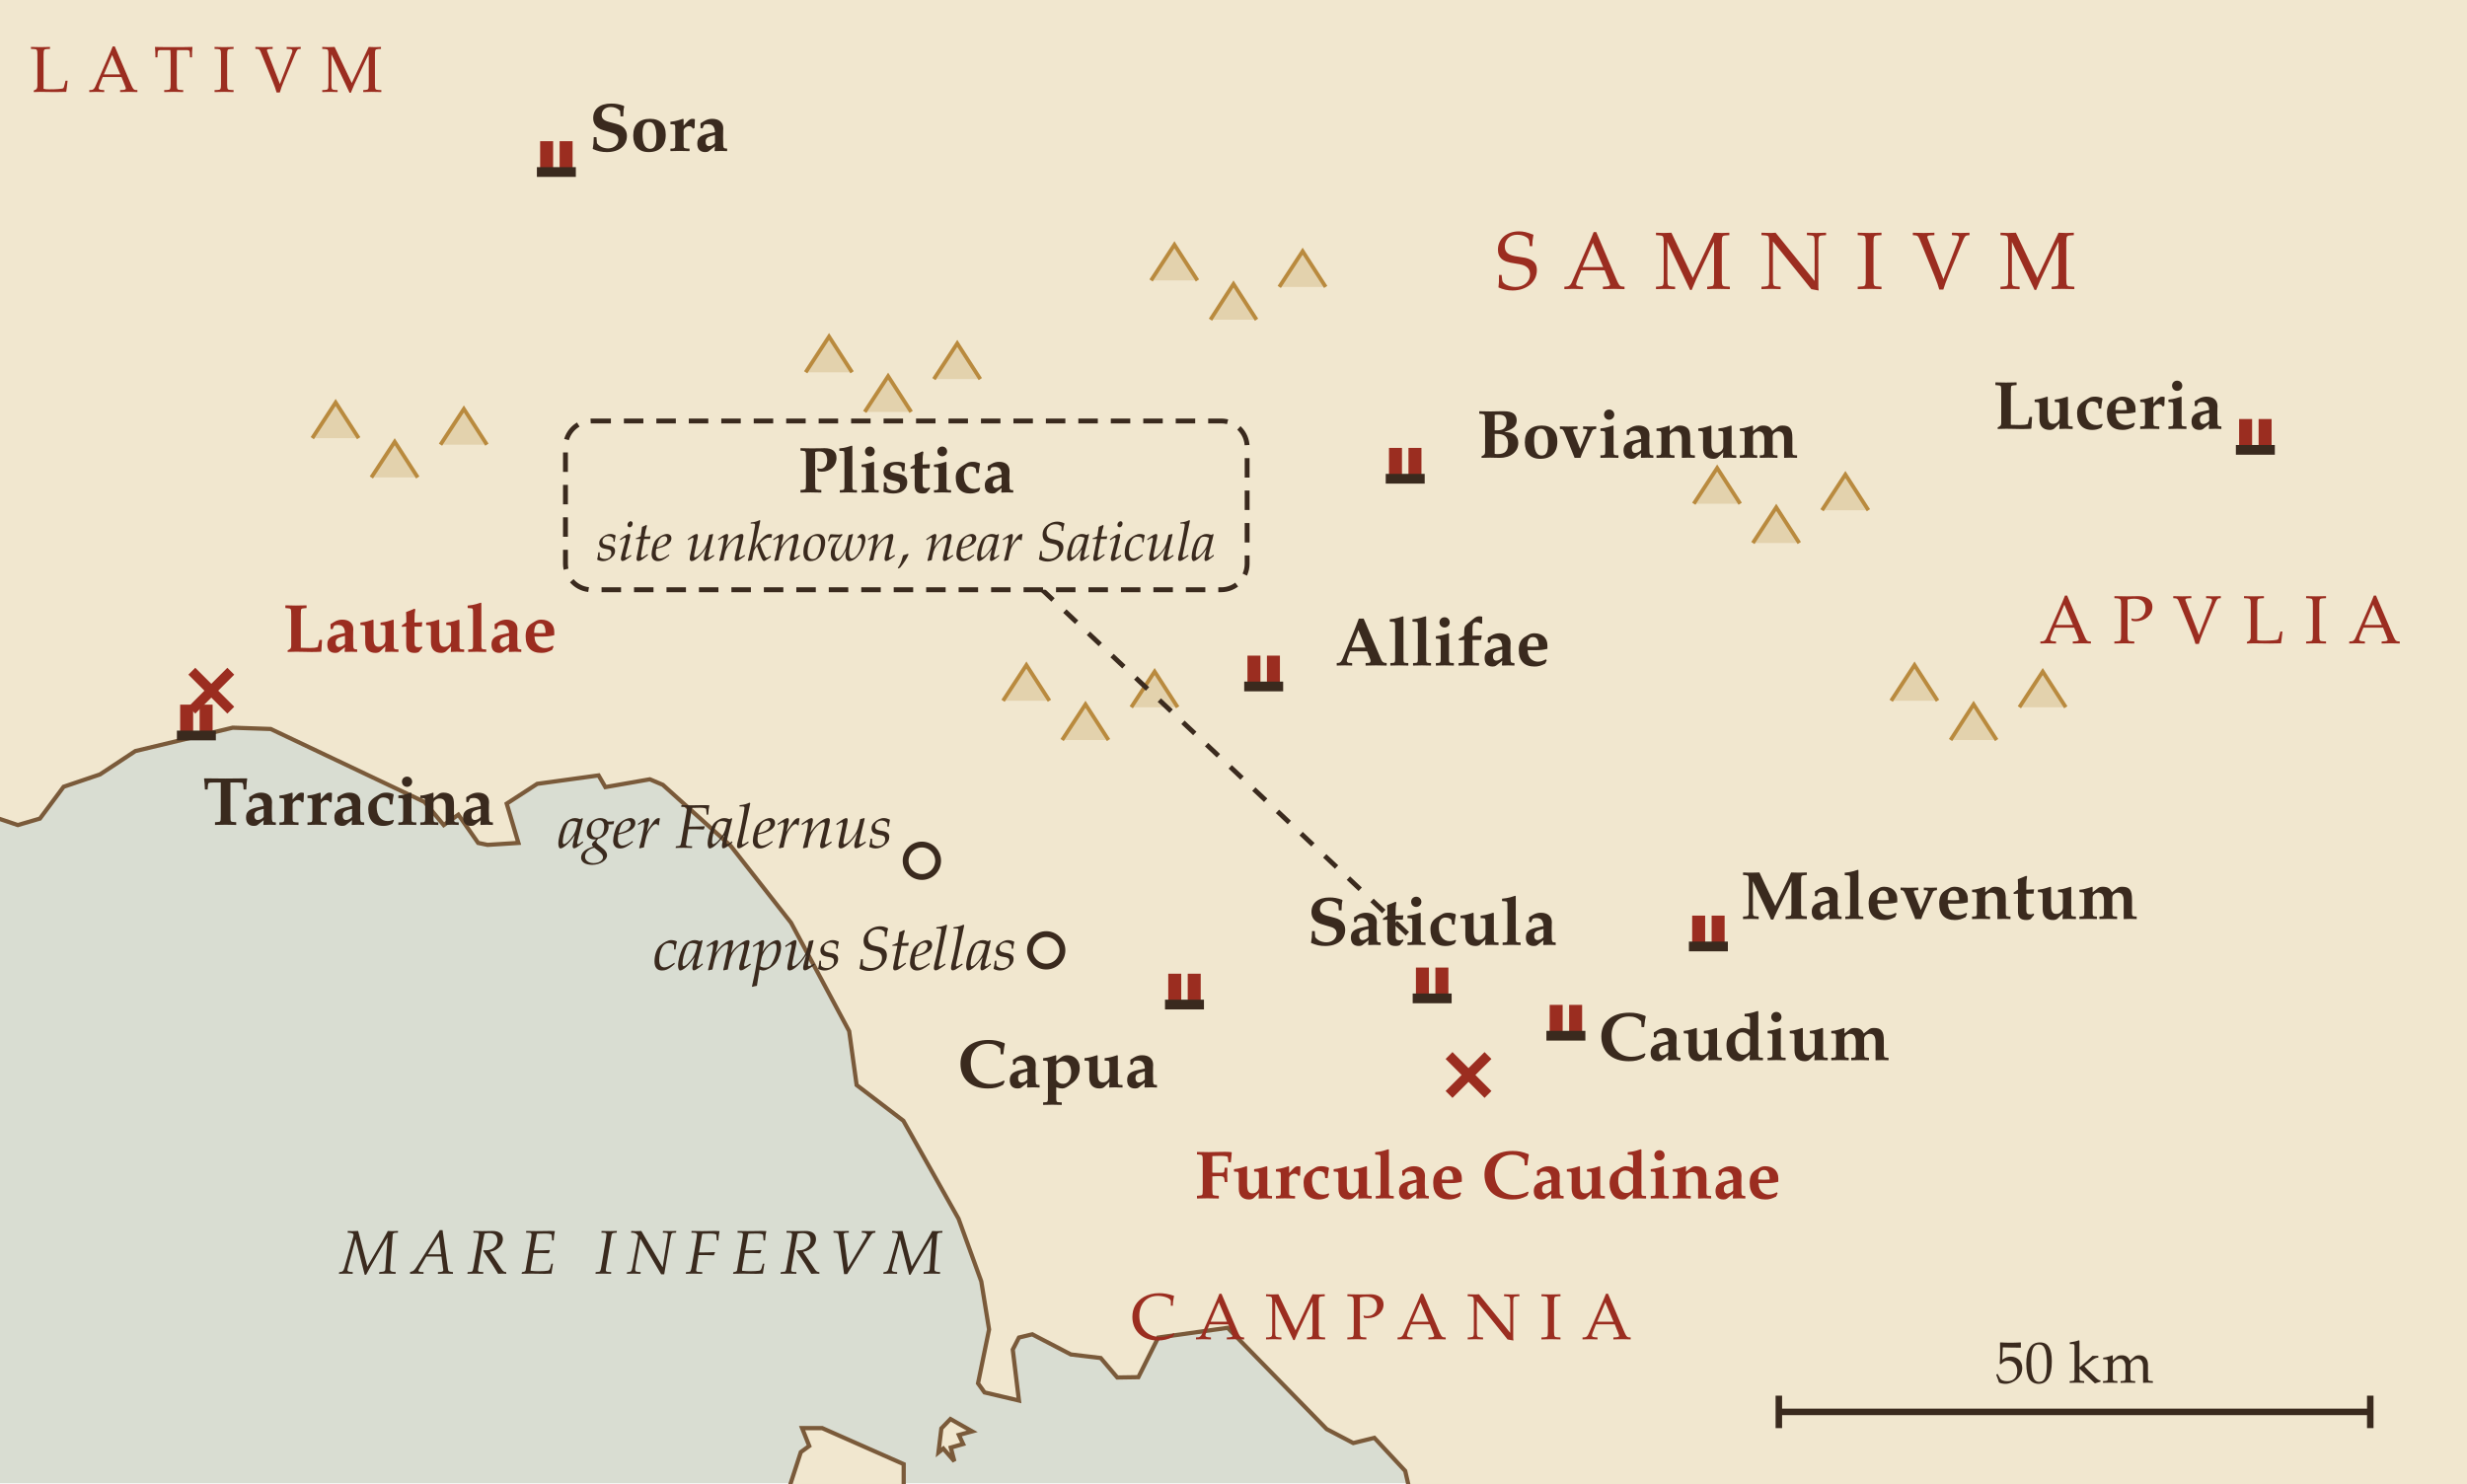
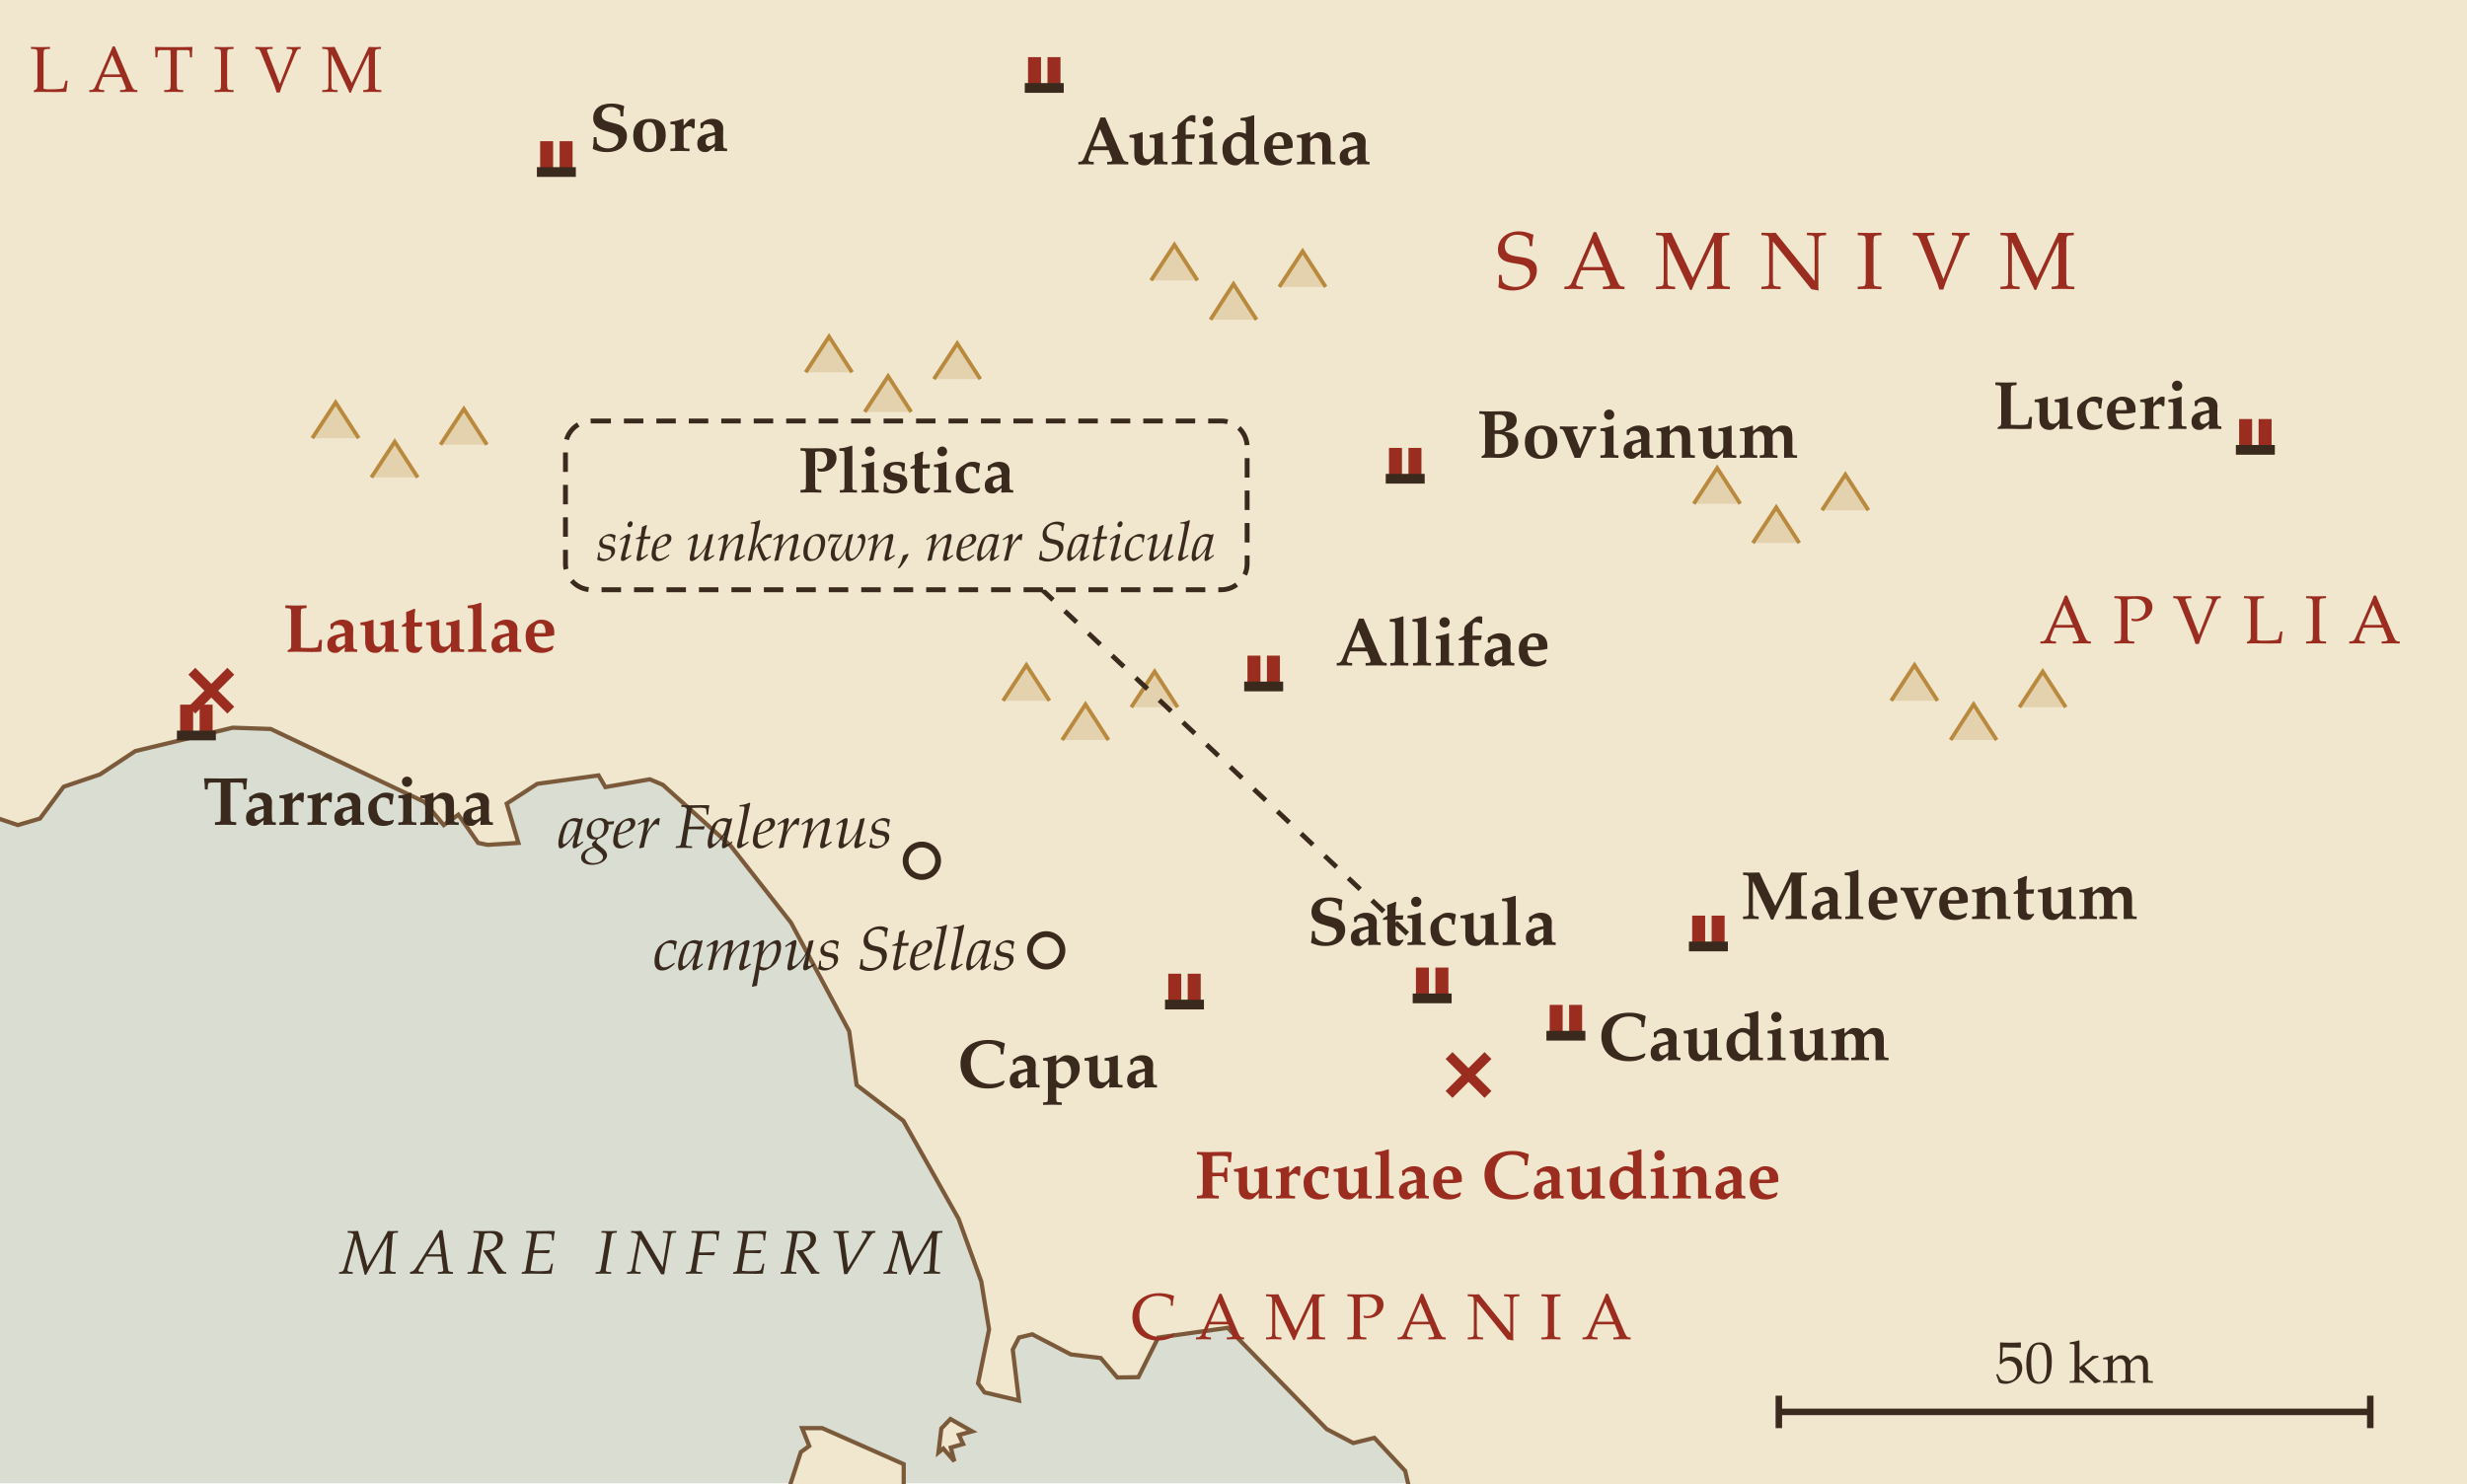
- <svg xmlns="http://www.w3.org/2000/svg" viewBox="0 0 760 457" font-family="Iowan Old Style, Palatino, Georgia, serif" role="img" aria-label="Map of the Samnite campaign: Sora, Lautulae and Tarracina in the west; Capua, Saticula, Caudium and the Caudine Forks in the centre; Luceria in Apulia">
+ <svg xmlns="http://www.w3.org/2000/svg" viewBox="0 0 760 457" font-family="Iowan Old Style, Palatino, Georgia, serif" role="img" aria-label="Map of the Samnite campaign: Sora, Lautulae and Tarracina in the west; Aufidena in the north; Capua, Saticula, Caudium and the Caudine Forks in the centre; Luceria in Apulia">
  <rect width="760" height="457" fill="#d9ddd2" />
  <path d="M363.6 528.4L352.1 530.8L348.4 529.5L349.2 522.5L352.7 521.5L368.5 524.3L363.6 528.4Z M255.4 467.6L242.9 459.1L246.7 447.4L249.3 445.5L247.1 440.0L253.3 440.0L278.4 451.1L278.4 459.1L272.0 464.6L264.4 463.4L255.4 467.6Z M299.5 441.0L295.4 442.1L296.7 444.9L292.9 446.0L294.0 450.2L290.6 446.3L289.1 447.5L290.0 440.1L292.8 437.2L299.5 441.0Z M-21.2 372.9L-27.1 383.0L-26.1 388.9L-29.8 391.8L-32.8 384.4L-30.9 377.1L-20.6 369.1L-17.7 370.9L-21.2 372.9Z M499.7 -135.7L504.4 -131.7L506.8 -125.4L508.5 -108.7L514.0 -94.9L526.0 -91.1L542.8 -78.5L553.6 -73.6L590.9 -65.0L603.3 -50.4L630.3 -34.1L643.1 -31.5L678.5 -31.6L714.6 -23.4L728.4 -23.0L778.6 -31.6L828.2 -28.8L905.0 -38.1L912.0 -36.3L912.0 63.3L874.1 84.9L866.4 95.2L863.8 110.5L865.3 126.9L870.0 140.4L876.6 149.9L903.4 170.8L912.0 173.5L912.0 659.4L585.1 659.4L579.8 654.8L574.0 656.3L565.8 650.7L564.5 643.8L572.1 632.9L574.3 624.2L572.2 613.4L591.1 603.4L592.9 599.2L592.3 587.6L559.0 516.6L542.8 492.5L526.5 477.4L517.5 474.7L507.7 478.7L498.7 485.8L475.2 487.1L462.5 498.5L454.2 500.2L436.7 492.5L417.1 499.4L397.0 512.3L393.0 517.6L389.1 512.0L388.5 503.5L391.5 495.8L406.6 490.7L423.8 470.9L433.6 467.2L434.6 460.6L432.9 453.2L423.4 443.0L416.9 444.6L408.7 440.3L378.2 409.1L356.8 412.1L350.7 424.3L344.2 424.4L339.1 418.4L329.9 417.3L318.0 411.1L313.9 412.1L312.0 415.8L313.9 431.5L303.3 429.0L301.3 426.2L304.7 409.6L302.3 394.8L295.3 375.5L278.3 345.3L263.9 334.3L261.6 317.7L243.7 284.3L225.1 260.6L204.2 241.8L200.2 240.1L186.5 242.5L184.4 238.9L165.5 241.5L156.1 247.6L159.7 259.7L150.2 260.3L147.3 259.7L141.2 251.0L136.7 254.2L130.8 247.1L83.4 224.6L71.7 224.2L41.7 231.4L30.8 238.6L19.6 242.4L12.3 252.2L5.5 254.2L-1.6 251.8L-8.0 233.2L-21.4 210.0L-47.6 182.3L-63.4 174.6L-91.6 172.4L-120.4 155.5L-126.1 162.8L-152.0 125.8L-152.0 -202.3L412.2 -202.3L419.2 -190.8L459.1 -152.0L487.5 -138.0L499.7 -135.7Z" fill="#f1e7cf" stroke="#7a5a3a" stroke-width="1.3" fill-rule="evenodd" />
  <path d="M266.4 126.9L273.6 115.9L280.7 126.9" fill="#e3d2ad" stroke="#b98a3e" stroke-width="1.2" />
  <path d="M287.7 116.8L294.9 105.8L302.0 116.8" fill="#e3d2ad" stroke="#b98a3e" stroke-width="1.2" />
  <path d="M248.2 114.7L255.4 103.7L262.5 114.7" fill="#e3d2ad" stroke="#b98a3e" stroke-width="1.2" />
  <path d="M372.9 98.5L380.0 87.5L387.1 98.5" fill="#e3d2ad" stroke="#b98a3e" stroke-width="1.2" />
  <path d="M394.1 88.4L401.3 77.4L408.4 88.4" fill="#e3d2ad" stroke="#b98a3e" stroke-width="1.2" />
  <path d="M354.6 86.4L361.8 75.4L368.9 86.4" fill="#e3d2ad" stroke="#b98a3e" stroke-width="1.2" />
  <path d="M540.0 167.3L547.2 156.3L554.3 167.3" fill="#e3d2ad" stroke="#b98a3e" stroke-width="1.2" />
  <path d="M561.3 157.2L568.5 146.2L575.6 157.2" fill="#e3d2ad" stroke="#b98a3e" stroke-width="1.2" />
  <path d="M521.8 155.2L529.0 144.2L536.1 155.2" fill="#e3d2ad" stroke="#b98a3e" stroke-width="1.2" />
  <path d="M600.9 228.0L608.0 217.0L615.1 228.0" fill="#e3d2ad" stroke="#b98a3e" stroke-width="1.2" />
  <path d="M622.1 217.9L629.3 206.9L636.4 217.9" fill="#e3d2ad" stroke="#b98a3e" stroke-width="1.2" />
  <path d="M582.6 215.9L589.8 204.9L596.9 215.9" fill="#e3d2ad" stroke="#b98a3e" stroke-width="1.2" />
  <path d="M114.4 147.1L121.6 136.1L128.7 147.1" fill="#e3d2ad" stroke="#b98a3e" stroke-width="1.2" />
  <path d="M135.7 137.0L142.9 126.0L150.0 137.0" fill="#e3d2ad" stroke="#b98a3e" stroke-width="1.2" />
  <path d="M96.2 135.0L103.4 124.0L110.5 135.0" fill="#e3d2ad" stroke="#b98a3e" stroke-width="1.2" />
  <path d="M327.2 228.0L334.4 217.0L341.5 228.0" fill="#e3d2ad" stroke="#b98a3e" stroke-width="1.2" />
  <path d="M348.5 217.9L355.7 206.9L362.8 217.9" fill="#e3d2ad" stroke="#b98a3e" stroke-width="1.2" />
  <path d="M309.0 215.9L316.2 204.9L323.3 215.9" fill="#e3d2ad" stroke="#b98a3e" stroke-width="1.2" />
  <text x="197.6" y="392.4" text-anchor="middle" font-size="19" font-style="italic" letter-spacing=".18em" fill="#3a2a1e">MARE INFERVM</text>
  <text x="550.2" y="89.0" text-anchor="middle" font-size="25" font-style="normal" letter-spacing=".35em" fill="#9b2d20">SAMNIVM</text>
  <text x="684.0" y="198.2" text-anchor="middle" font-size="21" font-style="normal" letter-spacing=".3em" fill="#9b2d20">APVLIA</text>
  <text x="425.6" y="412.6" text-anchor="middle" font-size="20" font-style="normal" letter-spacing=".3em" fill="#9b2d20">CAMPANIA</text>
  <text x="9.1" y="28.3" text-anchor="start" font-size="20" font-style="normal" letter-spacing=".3em" fill="#9b2d20">LATIVM</text>
  <g>
    <path d="M306.2 167.7L437.2 291.1" stroke="#3a2a1e" stroke-width="1.5" stroke-dasharray="5 5" fill="none" />
    <rect x="174.2" y="129.7" width="210" height="52" rx="8" fill="#f1e7cf" stroke="#3a2a1e" stroke-width="1.5" stroke-dasharray="6 4" />
    <text x="279.2" y="151.7" text-anchor="middle" font-size="20" font-weight="600" fill="#3a2a1e">Plistica</text>
    <text x="279.2" y="172.7" text-anchor="middle" font-size="17" font-style="italic" fill="#3a2a1e">site unknown, near Saticula</text>
  </g>
  <g>
    <rect x="166.4" y="43.5" width="4" height="9" fill="#9b2d20" />
    <rect x="172.4" y="43.5" width="4" height="9" fill="#9b2d20" />
    <rect x="165.4" y="51.5" width="12" height="3" fill="#3a2a1e" />
    <text x="181.4" y="46.5" text-anchor="start" font-size="21" font-weight="600" fill="#3a2a1e">Sora</text>
+   </g>
+   <g>
+     <rect x="316.7" y="17.6" width="4" height="9" fill="#9b2d20" />
+     <rect x="322.7" y="17.6" width="4" height="9" fill="#9b2d20" />
+     <rect x="315.7" y="25.6" width="12" height="3" fill="#3a2a1e" />
+     <text x="331.7" y="50.6" text-anchor="start" font-size="21" font-weight="600" fill="#3a2a1e">Aufidena</text>
  </g>
  <g>
    <rect x="55.5" y="217.1" width="4" height="9" fill="#9b2d20" />
    <rect x="61.5" y="217.1" width="4" height="9" fill="#9b2d20" />
    <rect x="54.5" y="225.1" width="12" height="3" fill="#3a2a1e" />
    <text x="62.5" y="254.1" text-anchor="start" font-size="21" font-weight="600" fill="#3a2a1e">Tarracina</text>
  </g>
  <g>
    <path d="M59.1 206.8L71.1 218.8M71.1 206.8L59.1 218.8" stroke="#9b2d20" stroke-width="3" />
    <text x="87.1" y="200.8" text-anchor="start" font-size="21" font-weight="600" fill="#9b2d20">Lautulae</text>
  </g>
  <g>
    <rect x="359.9" y="300.0" width="4" height="9" fill="#9b2d20" />
    <rect x="365.9" y="300.0" width="4" height="9" fill="#9b2d20" />
    <rect x="358.9" y="308.0" width="12" height="3" fill="#3a2a1e" />
    <text x="356.9" y="335.0" text-anchor="end" font-size="21" font-weight="600" fill="#3a2a1e">Capua</text>
  </g>
  <g>
    <circle cx="322.3" cy="292.8" r="5" fill="none" stroke="#3a2a1e" stroke-width="1.8" />
    <text x="313.3" y="298.8" text-anchor="end" font-size="19" font-style="italic" fill="#3a2a1e">campus Stellas</text>
  </g>
  <g>
    <circle cx="284.0" cy="265.2" r="5" fill="none" stroke="#3a2a1e" stroke-width="1.8" />
    <text x="275.0" y="261.2" text-anchor="end" font-size="19" font-style="italic" fill="#3a2a1e">ager Falernus</text>
  </g>
  <g>
    <rect x="427.9" y="138.0" width="4" height="9" fill="#9b2d20" />
    <rect x="433.9" y="138.0" width="4" height="9" fill="#9b2d20" />
    <rect x="426.9" y="146.0" width="12" height="3" fill="#3a2a1e" />
    <text x="454.9" y="141.0" text-anchor="start" font-size="21" font-weight="600" fill="#3a2a1e">Bovianum</text>
  </g>
  <g>
    <rect x="436.2" y="298.1" width="4" height="9" fill="#9b2d20" />
    <rect x="442.2" y="298.1" width="4" height="9" fill="#9b2d20" />
    <rect x="435.2" y="306.1" width="12" height="3" fill="#3a2a1e" />
    <text x="441.2" y="291.1" text-anchor="middle" font-size="21" font-weight="600" fill="#3a2a1e">Saticula</text>
  </g>
  <g>
    <rect x="384.3" y="202.0" width="4" height="9" fill="#9b2d20" />
    <rect x="390.3" y="202.0" width="4" height="9" fill="#9b2d20" />
    <rect x="383.3" y="210.0" width="12" height="3" fill="#3a2a1e" />
    <text x="411.3" y="205.0" text-anchor="start" font-size="21" font-weight="600" fill="#3a2a1e">Allifae</text>
  </g>
  <g>
    <rect x="477.4" y="309.6" width="4" height="9" fill="#9b2d20" />
    <rect x="483.4" y="309.6" width="4" height="9" fill="#9b2d20" />
    <rect x="476.4" y="317.6" width="12" height="3" fill="#3a2a1e" />
    <text x="492.4" y="326.6" text-anchor="start" font-size="21" font-weight="600" fill="#3a2a1e">Caudium</text>
  </g>
  <g>
    <rect x="521.3" y="282.1" width="4" height="9" fill="#9b2d20" />
    <rect x="527.3" y="282.1" width="4" height="9" fill="#9b2d20" />
    <rect x="520.3" y="290.1" width="12" height="3" fill="#3a2a1e" />
    <text x="536.3" y="283.1" text-anchor="start" font-size="21" font-weight="600" fill="#3a2a1e">Maleventum</text>
  </g>
  <g>
    <rect x="689.8" y="129.1" width="4" height="9" fill="#9b2d20" />
    <rect x="695.8" y="129.1" width="4" height="9" fill="#9b2d20" />
    <rect x="688.8" y="137.1" width="12" height="3" fill="#3a2a1e" />
    <text x="684.8" y="132.1" text-anchor="end" font-size="21" font-weight="600" fill="#3a2a1e">Luceria</text>
  </g>
  <g>
    <path d="M446.4 325.2L458.4 337.2M458.4 325.2L446.4 337.2" stroke="#9b2d20" stroke-width="3" />
    <text x="458.4" y="369.2" text-anchor="middle" font-size="21" font-weight="600" fill="#9b2d20">Furculae Caudinae</text>
  </g>
  <g>
    <path d="M548 435h182.2" stroke="#3a2a1e" stroke-width="2" />
    <path d="M548 430v10M730.2 430v10" stroke="#3a2a1e" stroke-width="2" />
    <text x="639.1" y="426" text-anchor="middle" font-size="18" fill="#3a2a1e">50 km</text>
  </g>
</svg>
